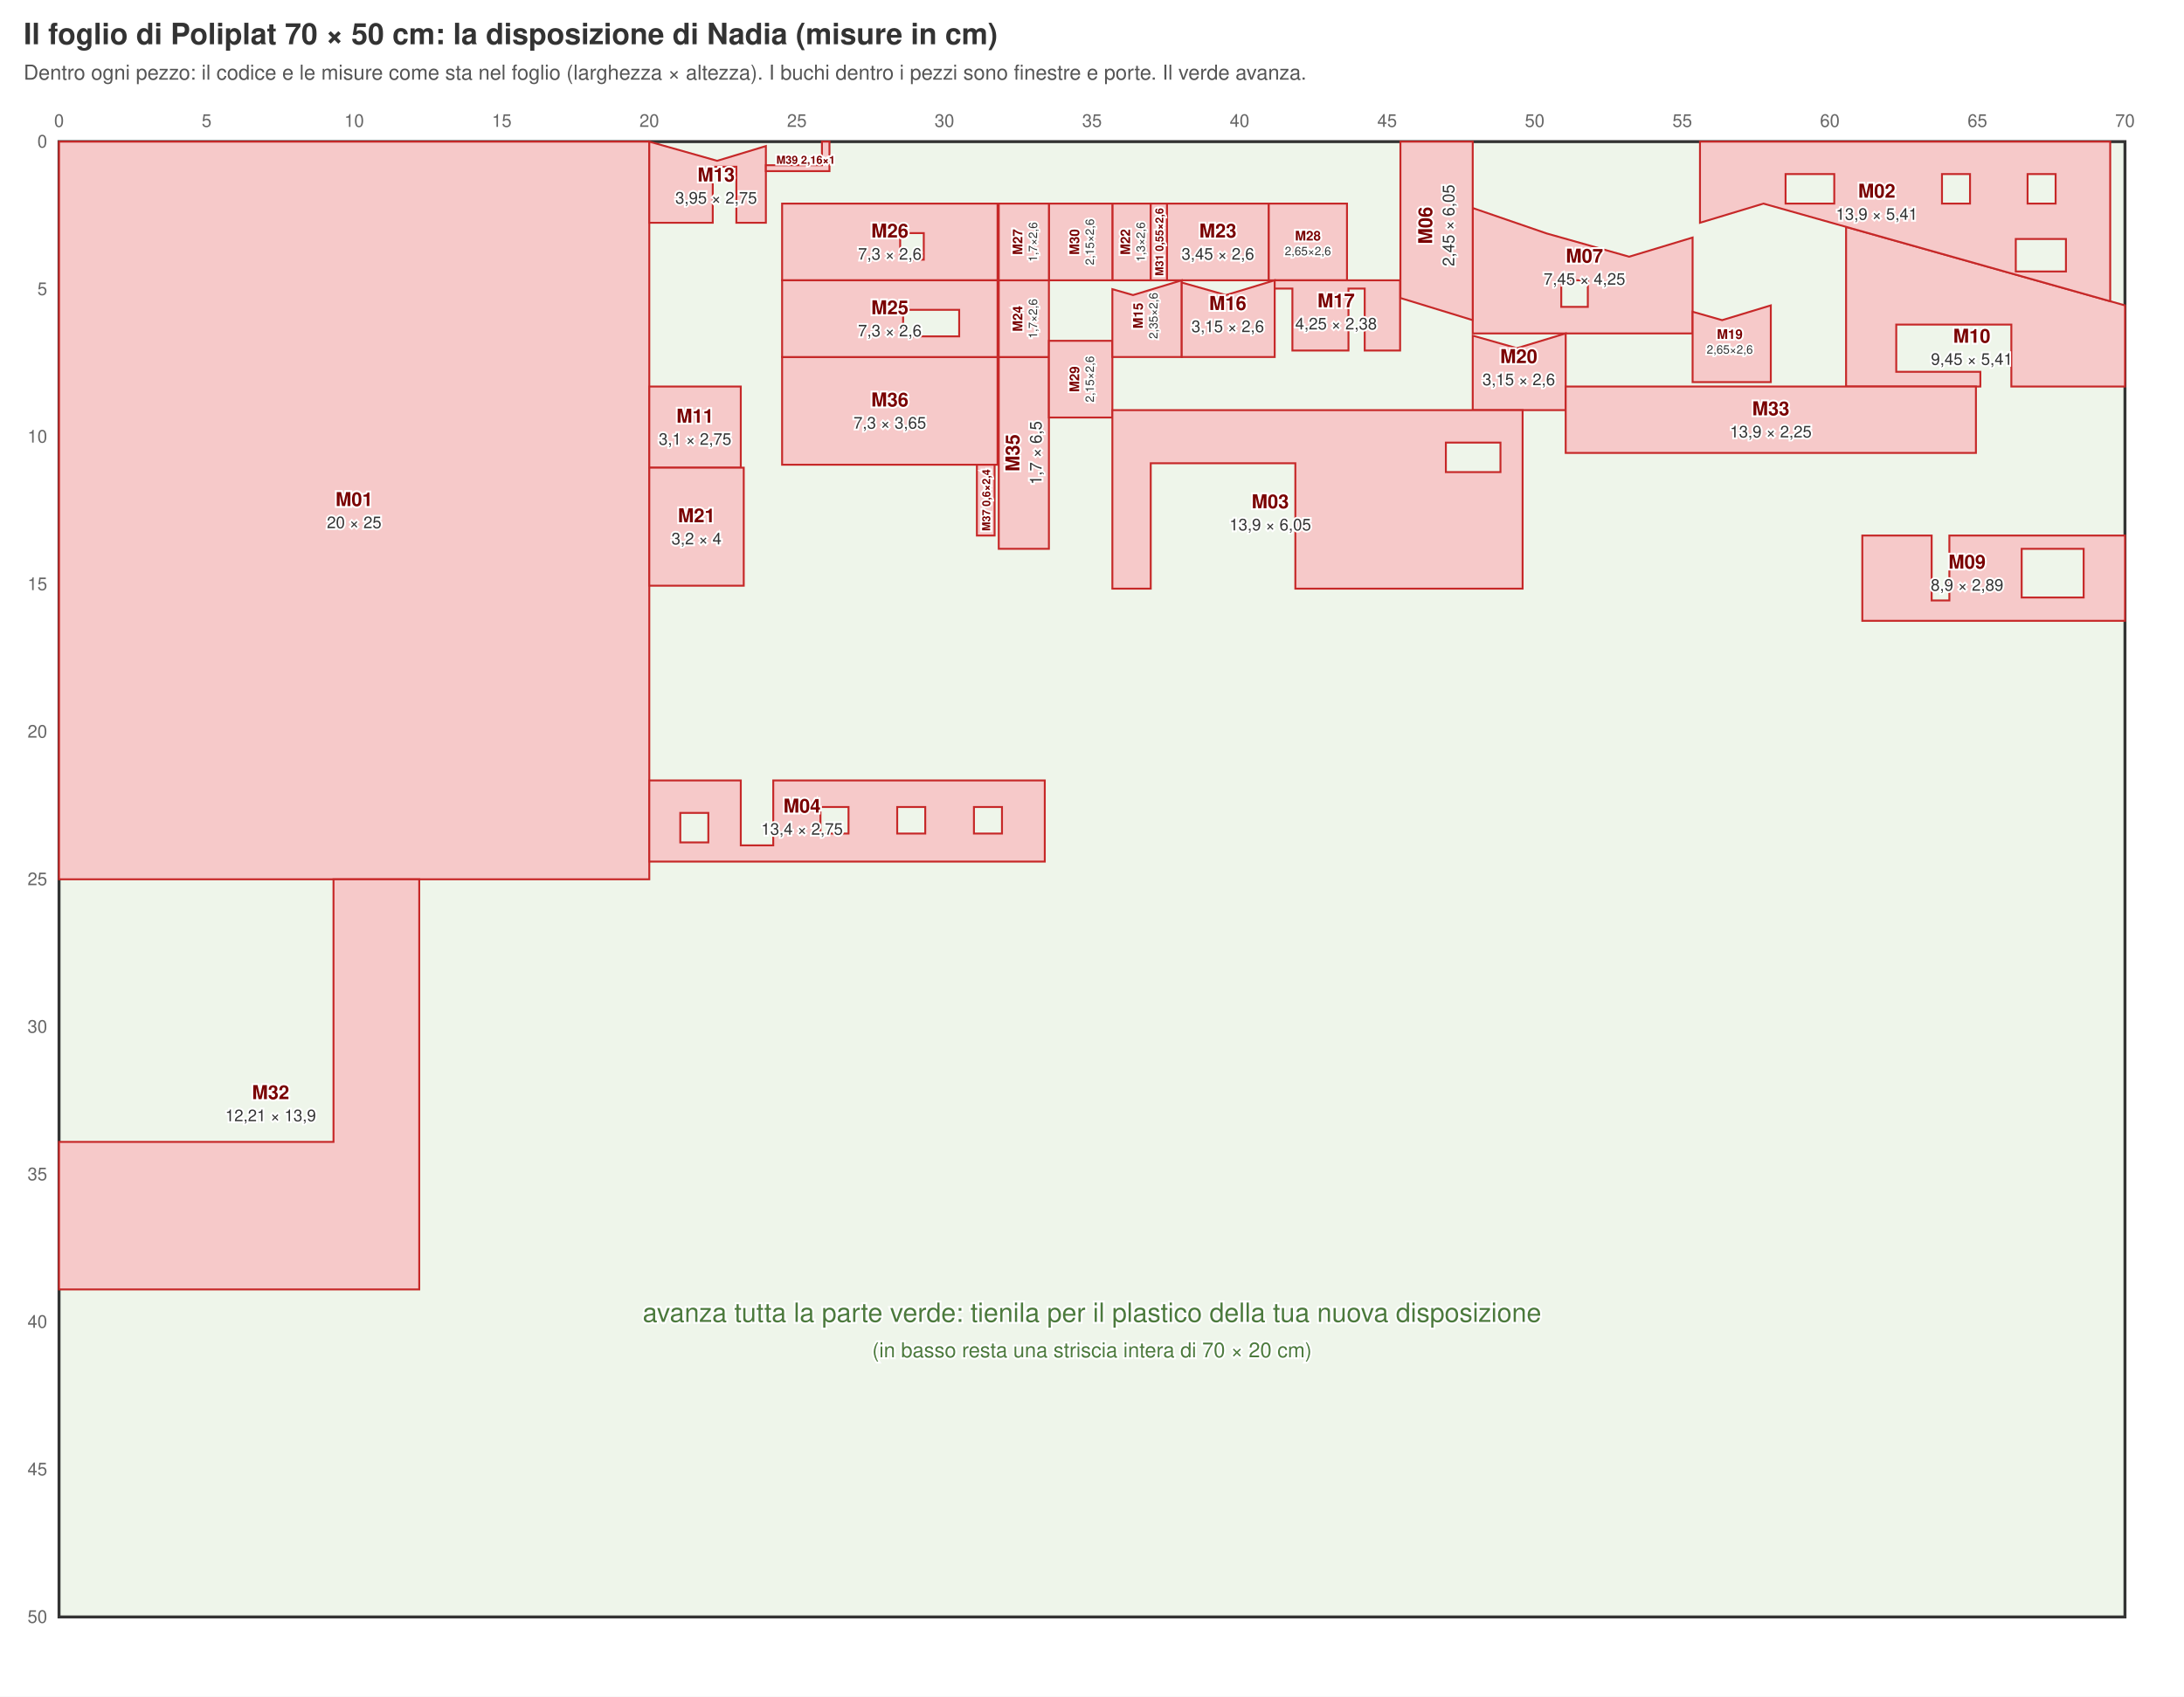
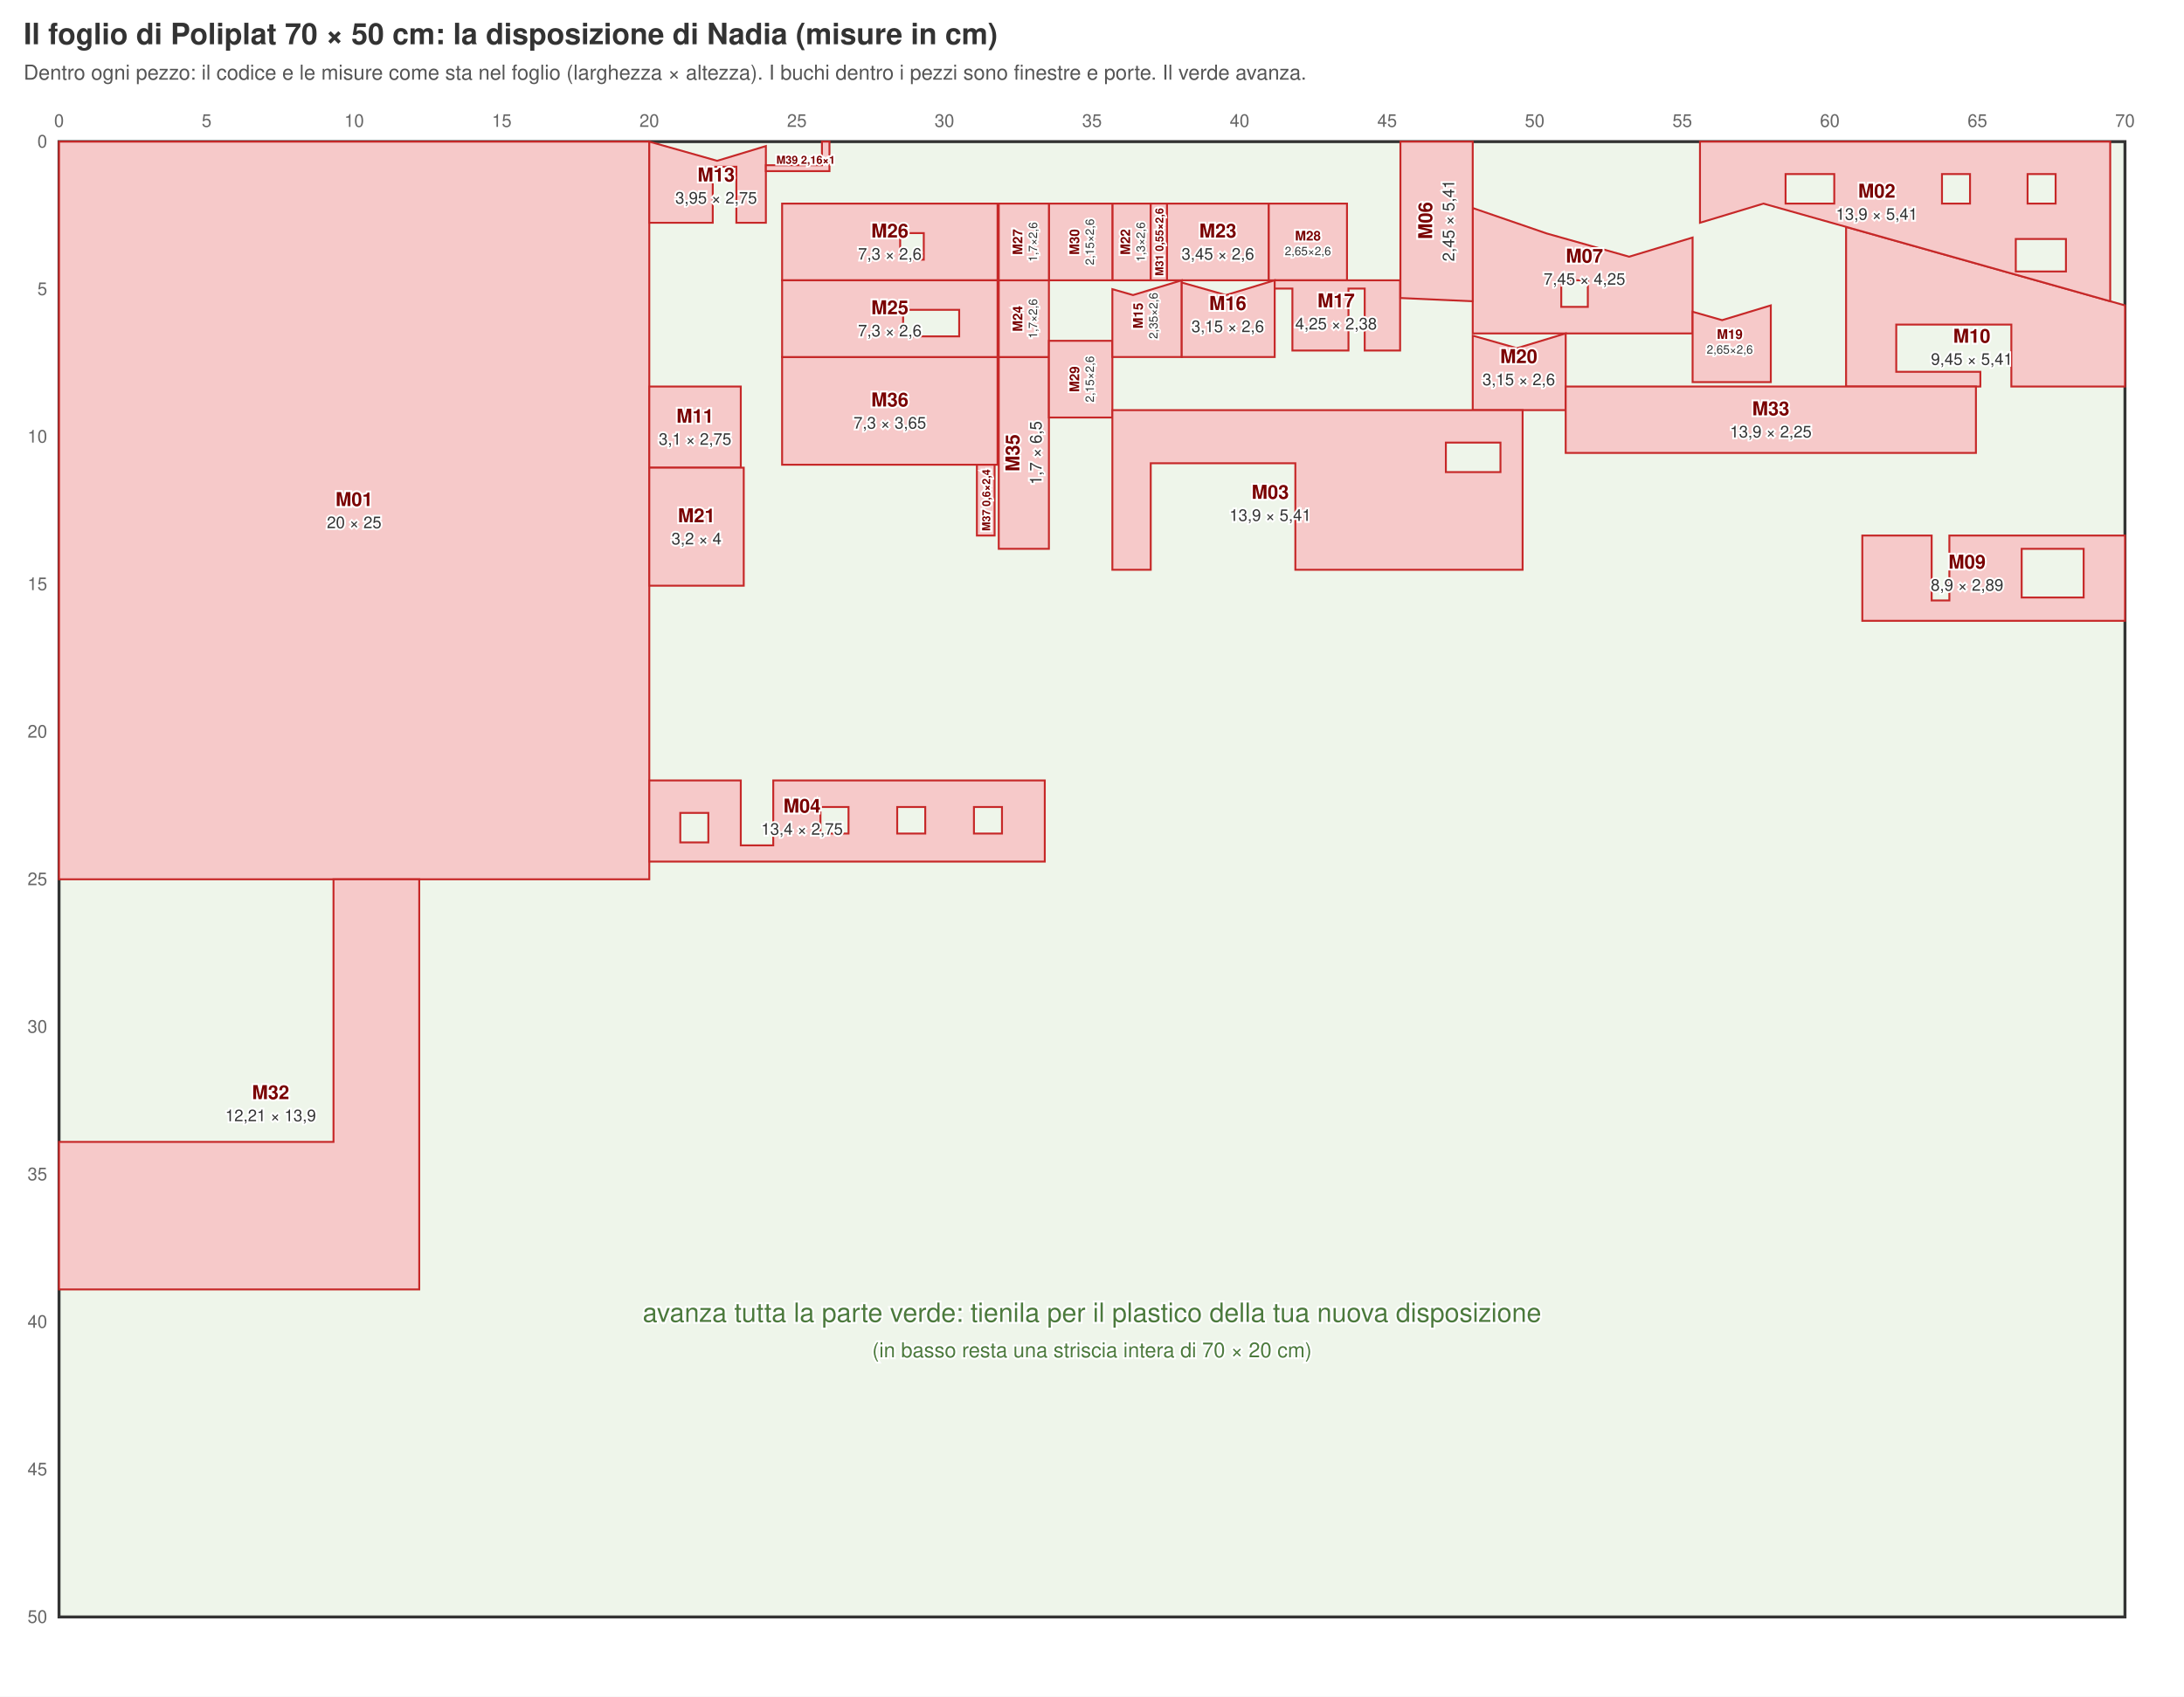
<svg xmlns="http://www.w3.org/2000/svg" viewBox="0 0 1480 1150" width="1480" height="1150">
  <rect width="100%" height="100%" fill="#ffffff" />
  <text x="16" y="30" font-family="Helvetica, Arial, sans-serif" font-size="20" font-weight="bold" fill="#333">Il foglio di Poliplat 70 × 50 cm: la disposizione di Nadia (misure in cm)</text>
  <text x="16" y="54" font-family="Helvetica, Arial, sans-serif" font-size="14" fill="#555">Dentro ogni pezzo: il codice e le misure come sta nel foglio (larghezza × altezza). I buchi dentro i pezzi sono finestre e porte. Il verde avanza.</text>
  <rect x="40" y="96" width="1400.0" height="1000.0" fill="#eef5ea" stroke="#333" stroke-width="2" />
  <text x="40.0" y="86.0" font-family="Helvetica, Arial, sans-serif" font-size="12" fill="#666" text-anchor="middle" stroke="#fff" stroke-width="2.5" paint-order="stroke">0</text>
  <text x="140.0" y="86.0" font-family="Helvetica, Arial, sans-serif" font-size="12" fill="#666" text-anchor="middle" stroke="#fff" stroke-width="2.5" paint-order="stroke">5</text>
  <text x="240.0" y="86.0" font-family="Helvetica, Arial, sans-serif" font-size="12" fill="#666" text-anchor="middle" stroke="#fff" stroke-width="2.5" paint-order="stroke">10</text>
  <text x="340.0" y="86.0" font-family="Helvetica, Arial, sans-serif" font-size="12" fill="#666" text-anchor="middle" stroke="#fff" stroke-width="2.5" paint-order="stroke">15</text>
  <text x="440.0" y="86.0" font-family="Helvetica, Arial, sans-serif" font-size="12" fill="#666" text-anchor="middle" stroke="#fff" stroke-width="2.5" paint-order="stroke">20</text>
  <text x="540.0" y="86.0" font-family="Helvetica, Arial, sans-serif" font-size="12" fill="#666" text-anchor="middle" stroke="#fff" stroke-width="2.5" paint-order="stroke">25</text>
  <text x="640.0" y="86.0" font-family="Helvetica, Arial, sans-serif" font-size="12" fill="#666" text-anchor="middle" stroke="#fff" stroke-width="2.5" paint-order="stroke">30</text>
  <text x="740.0" y="86.0" font-family="Helvetica, Arial, sans-serif" font-size="12" fill="#666" text-anchor="middle" stroke="#fff" stroke-width="2.5" paint-order="stroke">35</text>
  <text x="840.0" y="86.0" font-family="Helvetica, Arial, sans-serif" font-size="12" fill="#666" text-anchor="middle" stroke="#fff" stroke-width="2.5" paint-order="stroke">40</text>
  <text x="940.0" y="86.0" font-family="Helvetica, Arial, sans-serif" font-size="12" fill="#666" text-anchor="middle" stroke="#fff" stroke-width="2.5" paint-order="stroke">45</text>
  <text x="1040.0" y="86.0" font-family="Helvetica, Arial, sans-serif" font-size="12" fill="#666" text-anchor="middle" stroke="#fff" stroke-width="2.5" paint-order="stroke">50</text>
  <text x="1140.0" y="86.0" font-family="Helvetica, Arial, sans-serif" font-size="12" fill="#666" text-anchor="middle" stroke="#fff" stroke-width="2.5" paint-order="stroke">55</text>
  <text x="1240.0" y="86.0" font-family="Helvetica, Arial, sans-serif" font-size="12" fill="#666" text-anchor="middle" stroke="#fff" stroke-width="2.5" paint-order="stroke">60</text>
  <text x="1340.0" y="86.0" font-family="Helvetica, Arial, sans-serif" font-size="12" fill="#666" text-anchor="middle" stroke="#fff" stroke-width="2.5" paint-order="stroke">65</text>
  <text x="1440.0" y="86.0" font-family="Helvetica, Arial, sans-serif" font-size="12" fill="#666" text-anchor="middle" stroke="#fff" stroke-width="2.5" paint-order="stroke">70</text>
  <text x="32.0" y="100.0" font-family="Helvetica, Arial, sans-serif" font-size="12" fill="#666" text-anchor="end" stroke="#fff" stroke-width="2.5" paint-order="stroke">0</text>
  <text x="32.0" y="200.0" font-family="Helvetica, Arial, sans-serif" font-size="12" fill="#666" text-anchor="end" stroke="#fff" stroke-width="2.5" paint-order="stroke">5</text>
  <text x="32.0" y="300.0" font-family="Helvetica, Arial, sans-serif" font-size="12" fill="#666" text-anchor="end" stroke="#fff" stroke-width="2.5" paint-order="stroke">10</text>
  <text x="32.0" y="400.0" font-family="Helvetica, Arial, sans-serif" font-size="12" fill="#666" text-anchor="end" stroke="#fff" stroke-width="2.5" paint-order="stroke">15</text>
  <text x="32.0" y="500.0" font-family="Helvetica, Arial, sans-serif" font-size="12" fill="#666" text-anchor="end" stroke="#fff" stroke-width="2.5" paint-order="stroke">20</text>
  <text x="32.0" y="600.0" font-family="Helvetica, Arial, sans-serif" font-size="12" fill="#666" text-anchor="end" stroke="#fff" stroke-width="2.5" paint-order="stroke">25</text>
  <text x="32.0" y="700.0" font-family="Helvetica, Arial, sans-serif" font-size="12" fill="#666" text-anchor="end" stroke="#fff" stroke-width="2.5" paint-order="stroke">30</text>
  <text x="32.0" y="800.0" font-family="Helvetica, Arial, sans-serif" font-size="12" fill="#666" text-anchor="end" stroke="#fff" stroke-width="2.5" paint-order="stroke">35</text>
  <text x="32.0" y="900.0" font-family="Helvetica, Arial, sans-serif" font-size="12" fill="#666" text-anchor="end" stroke="#fff" stroke-width="2.5" paint-order="stroke">40</text>
  <text x="32.0" y="1000.0" font-family="Helvetica, Arial, sans-serif" font-size="12" fill="#666" text-anchor="end" stroke="#fff" stroke-width="2.5" paint-order="stroke">45</text>
  <text x="32.0" y="1100.0" font-family="Helvetica, Arial, sans-serif" font-size="12" fill="#666" text-anchor="end" stroke="#fff" stroke-width="2.5" paint-order="stroke">50</text>
  <path d="M 40.0 96.0 L 40.0 596.0 L 440.0 596.0 L 440.0 96.0 Z" fill="#f6c9c9" fill-rule="evenodd" stroke="#c62828" stroke-width="1.3" />
  <path d="M 676.0 242.0 L 530.0 242.0 L 530.0 315.0 L 676.0 315.0 Z" fill="#f6c9c9" fill-rule="evenodd" stroke="#c62828" stroke-width="1.3" />
  <path d="M 676.0 138.0 L 530.0 138.0 L 530.0 190.0 L 676.0 190.0 Z M 626.0 158.0 L 610.0 158.0 L 610.0 176.0 L 626.0 176.0 Z" fill="#f6c9c9" fill-rule="evenodd" stroke="#c62828" stroke-width="1.3" />
  <path d="M 753.8 190.0 L 779.8 190.0 L 779.8 138.0 L 753.8 138.0 Z" fill="#f6c9c9" fill-rule="evenodd" stroke="#c62828" stroke-width="1.3" />
  <path d="M 710.8 242.0 L 676.8 242.0 L 676.8 372.0 L 710.8 372.0 Z" fill="#f6c9c9" fill-rule="evenodd" stroke="#c62828" stroke-width="1.3" />
  <path d="M 710.8 190.0 L 676.8 190.0 L 676.8 242.0 L 710.8 242.0 Z" fill="#f6c9c9" fill-rule="evenodd" stroke="#c62828" stroke-width="1.3" />
  <path d="M 676.0 190.0 L 530.0 190.0 L 530.0 242.0 L 676.0 242.0 Z M 650.0 210.0 L 612.0 210.0 L 612.0 228.0 L 650.0 228.0 Z" fill="#f6c9c9" fill-rule="evenodd" stroke="#c62828" stroke-width="1.3" />
  <path d="M 662.0 363.0 L 674.0 363.0 L 674.0 315.0 L 662.0 315.0 Z" fill="#f6c9c9" fill-rule="evenodd" stroke="#c62828" stroke-width="1.3" />
  <path d="M 502.0 262.0 L 440.0 262.0 L 440.0 317.0 L 502.0 317.0 Z" fill="#f6c9c9" fill-rule="evenodd" stroke="#c62828" stroke-width="1.3" />
  <path d="M 710.8 283.0 L 753.8 283.0 L 753.8 231.0 L 710.8 231.0 Z" fill="#f6c9c9" fill-rule="evenodd" stroke="#c62828" stroke-width="1.3" />
  <path d="M 504.0 317.0 L 440.0 317.0 L 440.0 397.0 L 504.0 397.0 Z" fill="#f6c9c9" fill-rule="evenodd" stroke="#c62828" stroke-width="1.3" />
  <path d="M 790.8 190.0 L 859.8 190.0 L 859.8 138.0 L 790.8 138.0 Z" fill="#f6c9c9" fill-rule="evenodd" stroke="#c62828" stroke-width="1.3" />
  <path d="M 859.8 190.0 L 912.8 190.0 L 912.8 138.0 L 859.8 138.0 Z" fill="#f6c9c9" fill-rule="evenodd" stroke="#c62828" stroke-width="1.3" />
  <path d="M 710.8 190.0 L 753.8 190.0 L 753.8 138.0 L 710.8 138.0 Z" fill="#f6c9c9" fill-rule="evenodd" stroke="#c62828" stroke-width="1.3" />
  <path d="M 710.8 138.0 L 676.8 138.0 L 676.8 190.0 L 710.8 190.0 Z" fill="#f6c9c9" fill-rule="evenodd" stroke="#c62828" stroke-width="1.3" />
  <path d="M 779.8 190.0 L 790.8 190.0 L 790.8 138.0 L 779.8 138.0 Z" fill="#f6c9c9" fill-rule="evenodd" stroke="#c62828" stroke-width="1.3" />
  <path d="M 440.0 529.0 L 502.0 529.0 L 502.0 573.0 L 524.0 573.0 L 524.0 529.0 L 708.0 529.0 L 708.0 584.0 L 440.0 584.0 Z M 461.0 571.0 L 480.0 571.0 L 480.0 551.0 L 461.0 551.0 Z M 556.0 565.0 L 575.0 565.0 L 575.0 547.0 L 556.0 547.0 Z M 608.0 565.0 L 627.0 565.0 L 627.0 547.0 L 608.0 547.0 Z M 660.0 565.0 L 679.0 565.0 L 679.0 547.0 L 660.0 547.0 Z" fill="#f6c9c9" fill-rule="evenodd" stroke="#c62828" stroke-width="1.3" />
  <path d="M 1251.0 262.0 L 1342.0 262.0 L 1342.0 252.0 L 1285.0 252.0 L 1285.0 220.0 L 1363.0 220.0 L 1363.0 262.0 L 1440.0 262.0 L 1440.0 207.0 L 1251.0 153.8 Z" fill="#f6c9c9" fill-rule="evenodd" stroke="#c62828" stroke-width="1.3" />
  <path d="M 753.8 242.0 L 800.8 242.0 L 800.8 190.0 L 767.8 200.0 L 753.8 196.0 Z" fill="#f6c9c9" fill-rule="evenodd" stroke="#c62828" stroke-width="1.3" />
  <path d="M 440.0 151.0 L 483.0 151.0 L 483.0 113.0 L 499.0 113.0 L 499.0 151.0 L 519.0 151.0 L 519.0 99.0 L 486.0 109.0 L 440.0 96.0 Z" fill="#f6c9c9" fill-rule="evenodd" stroke="#c62828" stroke-width="1.3" />
  <path d="M 998.0 226.0 L 1147.0 226.0 L 1147.0 161.0 L 1104.0 174.0 L 1048.0 158.2 L 998.0 141.0 Z M 1058.0 190.0 L 1076.0 190.0 L 1076.0 208.0 L 1058.0 208.0 Z" fill="#f6c9c9" fill-rule="evenodd" stroke="#c62828" stroke-width="1.3" />
  <path d="M 1440.0 363.0 L 1321.0 363.0 L 1321.0 407.0 L 1309.0 407.0 L 1309.0 363.0 L 1262.0 363.0 L 1262.0 420.8 L 1440.0 420.8 Z M 1412.0 405.0 L 1370.0 405.0 L 1370.0 372.0 L 1412.0 372.0 Z" fill="#f6c9c9" fill-rule="evenodd" stroke="#c62828" stroke-width="1.3" />
  <path d="M 800.8 242.0 L 863.8 242.0 L 863.8 190.0 L 830.8 200.0 L 800.8 191.5 Z" fill="#f6c9c9" fill-rule="evenodd" stroke="#c62828" stroke-width="1.3" />
  <path d="M 863.8 195.6 L 875.8 195.6 L 875.8 237.6 L 913.8 237.6 L 913.8 195.6 L 924.8 195.6 L 924.8 237.6 L 948.8 237.6 L 948.8 190.0 L 863.8 190.0 Z" fill="#f6c9c9" fill-rule="evenodd" stroke="#c62828" stroke-width="1.3" />
  <path d="M 1147.0 259.0 L 1200.0 259.0 L 1200.0 207.0 L 1167.0 217.0 L 1147.0 211.3 Z" fill="#f6c9c9" fill-rule="evenodd" stroke="#c62828" stroke-width="1.3" />
  <path d="M 998.0 278.0 L 1061.0 278.0 L 1061.0 226.0 L 1028.0 236.0 L 998.0 227.5 Z" fill="#f6c9c9" fill-rule="evenodd" stroke="#c62828" stroke-width="1.3" />
  <path d="M 557.0 96.0 L 557.0 112.0 L 519.0 112.0 L 519.0 116.0 L 562.1 116.0 L 562.1 96.0 Z" fill="#f6c9c9" fill-rule="evenodd" stroke="#c62828" stroke-width="1.3" />
  <path d="M 1061.0 262.0 L 1061.0 307.0 L 1339.0 307.0 L 1339.0 262.0 Z" fill="#f6c9c9" fill-rule="evenodd" stroke="#c62828" stroke-width="1.3" />
  <path d="M 1430.0 96.0 L 1152.0 96.0 L 1152.0 151.0 L 1195.0 138.0 L 1430.0 204.2 Z M 1393.0 138.0 L 1374.0 138.0 L 1374.0 118.0 L 1393.0 118.0 Z M 1335.0 138.0 L 1316.0 138.0 L 1316.0 118.0 L 1335.0 118.0 Z M 1243.0 138.0 L 1210.0 138.0 L 1210.0 118.0 L 1243.0 118.0 Z M 1400.0 184.0 L 1366.0 184.0 L 1366.0 162.0 L 1400.0 162.0 Z" fill="#f6c9c9" fill-rule="evenodd" stroke="#c62828" stroke-width="1.3" />
-   <path d="M 998.0 96.0 L 949.0 96.0 L 949.0 202.0 L 998.0 217.0 Z" fill="#f6c9c9" fill-rule="evenodd" stroke="#c62828" stroke-width="1.3" />
  <path d="M 40.0 874.0 L 284.1 874.0 L 284.1 596.0 L 226.0 596.0 L 226.0 774.0 L 40.0 774.0 Z" fill="#f6c9c9" fill-rule="evenodd" stroke="#c62828" stroke-width="1.3" />
-   <path d="M 1031.8 278.0 L 753.8 278.0 L 753.8 399.0 L 779.8 399.0 L 779.8 314.0 L 877.8 314.0 L 877.8 399.0 L 1031.8 399.0 Z M 1016.8 320.0 L 979.8 320.0 L 979.8 300.0 L 1016.8 300.0 Z" fill="#f6c9c9" fill-rule="evenodd" stroke="#c62828" stroke-width="1.3" />
+   <path d="M 1031.8 278.0 L 753.8 278.0 L 753.8 386.2 L 779.8 386.2 L 779.8 314.0 L 877.8 314.0 L 877.8 386.2 L 1031.8 386.2 Z M 1016.8 320.0 L 979.8 320.0 L 979.8 300.0 L 1016.8 300.0 Z" fill="#f6c9c9" fill-rule="evenodd" stroke="#c62828" stroke-width="1.3" />
+   <path d="M 998.0 96.0 L 949.0 96.0 L 949.0 202.0 L 998.0 204.2 Z" fill="#f6c9c9" fill-rule="evenodd" stroke="#c62828" stroke-width="1.3" />
  <text x="240.0" y="343.0" font-family="Helvetica, Arial, sans-serif" font-size="13" font-weight="bold" fill="#7a0000" text-anchor="middle" stroke="#fff" stroke-width="2.5" paint-order="stroke">M01</text>
  <text x="240.0" y="358.0" font-family="Helvetica, Arial, sans-serif" font-size="11" fill="#333" text-anchor="middle" stroke="#fff" stroke-width="2.5" paint-order="stroke">20 × 25</text>
  <text x="603.0" y="275.5" font-family="Helvetica, Arial, sans-serif" font-size="13" font-weight="bold" fill="#7a0000" text-anchor="middle" stroke="#fff" stroke-width="2.5" paint-order="stroke">M36</text>
  <text x="603.0" y="290.5" font-family="Helvetica, Arial, sans-serif" font-size="11" fill="#333" text-anchor="middle" stroke="#fff" stroke-width="2.5" paint-order="stroke">7,3 × 3,65</text>
  <text x="603.0" y="161.0" font-family="Helvetica, Arial, sans-serif" font-size="13" font-weight="bold" fill="#7a0000" text-anchor="middle" stroke="#fff" stroke-width="2.5" paint-order="stroke">M26</text>
  <text x="603.0" y="176.0" font-family="Helvetica, Arial, sans-serif" font-size="11" fill="#333" text-anchor="middle" stroke="#fff" stroke-width="2.5" paint-order="stroke">7,3 × 2,6</text>
  <text x="765.8" y="164.0" font-family="Helvetica, Arial, sans-serif" font-size="9" font-weight="bold" fill="#7a0000" text-anchor="middle" stroke="#fff" stroke-width="2.5" paint-order="stroke" transform="rotate(-90 765.8 164.0)">M22</text>
  <text x="775.8" y="164.0" font-family="Helvetica, Arial, sans-serif" font-size="8" fill="#333" text-anchor="middle" stroke="#fff" stroke-width="2.5" paint-order="stroke" transform="rotate(-90 775.8 164.0)">1,3×2,6</text>
  <text x="690.8" y="307.0" font-family="Helvetica, Arial, sans-serif" font-size="13" font-weight="bold" fill="#7a0000" text-anchor="middle" stroke="#fff" stroke-width="2.5" paint-order="stroke" transform="rotate(-90 690.8 307.0)">M35</text>
  <text x="705.8" y="307.0" font-family="Helvetica, Arial, sans-serif" font-size="11" fill="#333" text-anchor="middle" stroke="#fff" stroke-width="2.5" paint-order="stroke" transform="rotate(-90 705.8 307.0)">1,7 × 6,5</text>
  <text x="692.8" y="216.0" font-family="Helvetica, Arial, sans-serif" font-size="9" font-weight="bold" fill="#7a0000" text-anchor="middle" stroke="#fff" stroke-width="2.5" paint-order="stroke" transform="rotate(-90 692.8 216.0)">M24</text>
  <text x="702.8" y="216.0" font-family="Helvetica, Arial, sans-serif" font-size="8" fill="#333" text-anchor="middle" stroke="#fff" stroke-width="2.5" paint-order="stroke" transform="rotate(-90 702.8 216.0)">1,7×2,6</text>
  <text x="603.0" y="213.0" font-family="Helvetica, Arial, sans-serif" font-size="13" font-weight="bold" fill="#7a0000" text-anchor="middle" stroke="#fff" stroke-width="2.5" paint-order="stroke">M25</text>
  <text x="603.0" y="228.0" font-family="Helvetica, Arial, sans-serif" font-size="11" fill="#333" text-anchor="middle" stroke="#fff" stroke-width="2.5" paint-order="stroke">7,3 × 2,6</text>
  <text x="671.0" y="339.0" font-family="Helvetica, Arial, sans-serif" font-size="7.5" font-weight="bold" fill="#7a0000" text-anchor="middle" stroke="#fff" stroke-width="2.5" paint-order="stroke" transform="rotate(-90 671.0 339.0)">M37 0,6×2,4</text>
  <text x="471.0" y="286.5" font-family="Helvetica, Arial, sans-serif" font-size="13" font-weight="bold" fill="#7a0000" text-anchor="middle" stroke="#fff" stroke-width="2.5" paint-order="stroke">M11</text>
  <text x="471.0" y="301.5" font-family="Helvetica, Arial, sans-serif" font-size="11" fill="#333" text-anchor="middle" stroke="#fff" stroke-width="2.5" paint-order="stroke">3,1 × 2,75</text>
  <text x="731.3" y="257.0" font-family="Helvetica, Arial, sans-serif" font-size="9" font-weight="bold" fill="#7a0000" text-anchor="middle" stroke="#fff" stroke-width="2.5" paint-order="stroke" transform="rotate(-90 731.3 257.0)">M29</text>
  <text x="741.3" y="257.0" font-family="Helvetica, Arial, sans-serif" font-size="8" fill="#333" text-anchor="middle" stroke="#fff" stroke-width="2.5" paint-order="stroke" transform="rotate(-90 741.3 257.0)">2,15×2,6</text>
  <text x="472.0" y="354.0" font-family="Helvetica, Arial, sans-serif" font-size="13" font-weight="bold" fill="#7a0000" text-anchor="middle" stroke="#fff" stroke-width="2.5" paint-order="stroke">M21</text>
  <text x="472.0" y="369.0" font-family="Helvetica, Arial, sans-serif" font-size="11" fill="#333" text-anchor="middle" stroke="#fff" stroke-width="2.5" paint-order="stroke">3,2 × 4</text>
  <text x="825.3" y="161.0" font-family="Helvetica, Arial, sans-serif" font-size="13" font-weight="bold" fill="#7a0000" text-anchor="middle" stroke="#fff" stroke-width="2.5" paint-order="stroke">M23</text>
  <text x="825.3" y="176.0" font-family="Helvetica, Arial, sans-serif" font-size="11" fill="#333" text-anchor="middle" stroke="#fff" stroke-width="2.5" paint-order="stroke">3,45 × 2,6</text>
  <text x="886.3" y="163.0" font-family="Helvetica, Arial, sans-serif" font-size="9" font-weight="bold" fill="#7a0000" text-anchor="middle" stroke="#fff" stroke-width="2.5" paint-order="stroke">M28</text>
  <text x="886.3" y="173.0" font-family="Helvetica, Arial, sans-serif" font-size="8" fill="#333" text-anchor="middle" stroke="#fff" stroke-width="2.5" paint-order="stroke">2,65×2,6</text>
  <text x="731.3" y="164.0" font-family="Helvetica, Arial, sans-serif" font-size="9" font-weight="bold" fill="#7a0000" text-anchor="middle" stroke="#fff" stroke-width="2.5" paint-order="stroke" transform="rotate(-90 731.3 164.0)">M30</text>
  <text x="741.3" y="164.0" font-family="Helvetica, Arial, sans-serif" font-size="8" fill="#333" text-anchor="middle" stroke="#fff" stroke-width="2.5" paint-order="stroke" transform="rotate(-90 741.3 164.0)">2,15×2,6</text>
  <text x="692.8" y="164.0" font-family="Helvetica, Arial, sans-serif" font-size="9" font-weight="bold" fill="#7a0000" text-anchor="middle" stroke="#fff" stroke-width="2.5" paint-order="stroke" transform="rotate(-90 692.8 164.0)">M27</text>
  <text x="702.8" y="164.0" font-family="Helvetica, Arial, sans-serif" font-size="8" fill="#333" text-anchor="middle" stroke="#fff" stroke-width="2.5" paint-order="stroke" transform="rotate(-90 702.8 164.0)">1,7×2,6</text>
  <text x="788.3" y="164.0" font-family="Helvetica, Arial, sans-serif" font-size="7.5" font-weight="bold" fill="#7a0000" text-anchor="middle" stroke="#fff" stroke-width="2.5" paint-order="stroke" transform="rotate(-90 788.3 164.0)">M31 0,55×2,6</text>
  <text x="543.5" y="550.8" font-family="Helvetica, Arial, sans-serif" font-size="13" font-weight="bold" fill="#7a0000" text-anchor="middle" stroke="#fff" stroke-width="2.5" paint-order="stroke">M04</text>
  <text x="543.5" y="565.8" font-family="Helvetica, Arial, sans-serif" font-size="11" fill="#333" text-anchor="middle" stroke="#fff" stroke-width="2.5" paint-order="stroke">13,4 × 2,75</text>
  <text x="1336.2" y="232.3" font-family="Helvetica, Arial, sans-serif" font-size="13" font-weight="bold" fill="#7a0000" text-anchor="middle" stroke="#fff" stroke-width="2.5" paint-order="stroke">M10</text>
  <text x="1336.2" y="247.3" font-family="Helvetica, Arial, sans-serif" font-size="11" fill="#333" text-anchor="middle" stroke="#fff" stroke-width="2.5" paint-order="stroke">9,45 × 5,41</text>
  <text x="774.4" y="214.0" font-family="Helvetica, Arial, sans-serif" font-size="9" font-weight="bold" fill="#7a0000" text-anchor="middle" stroke="#fff" stroke-width="2.5" paint-order="stroke" transform="rotate(-90 774.4 214.0)">M15</text>
  <text x="784.4" y="214.0" font-family="Helvetica, Arial, sans-serif" font-size="8" fill="#333" text-anchor="middle" stroke="#fff" stroke-width="2.5" paint-order="stroke" transform="rotate(-90 784.4 214.0)">2,35×2,6</text>
  <text x="485.3" y="123.0" font-family="Helvetica, Arial, sans-serif" font-size="13" font-weight="bold" fill="#7a0000" text-anchor="middle" stroke="#fff" stroke-width="2.5" paint-order="stroke">M13</text>
  <text x="485.3" y="138.0" font-family="Helvetica, Arial, sans-serif" font-size="11" fill="#333" text-anchor="middle" stroke="#fff" stroke-width="2.5" paint-order="stroke">3,95 × 2,75</text>
  <text x="1073.7" y="178.0" font-family="Helvetica, Arial, sans-serif" font-size="13" font-weight="bold" fill="#7a0000" text-anchor="middle" stroke="#fff" stroke-width="2.5" paint-order="stroke">M07</text>
  <text x="1073.7" y="193.0" font-family="Helvetica, Arial, sans-serif" font-size="11" fill="#333" text-anchor="middle" stroke="#fff" stroke-width="2.5" paint-order="stroke">7,45 × 4,25</text>
  <text x="1333.0" y="385.4" font-family="Helvetica, Arial, sans-serif" font-size="13" font-weight="bold" fill="#7a0000" text-anchor="middle" stroke="#fff" stroke-width="2.5" paint-order="stroke">M09</text>
  <text x="1333.0" y="400.4" font-family="Helvetica, Arial, sans-serif" font-size="11" fill="#333" text-anchor="middle" stroke="#fff" stroke-width="2.5" paint-order="stroke">8,9 × 2,89</text>
  <text x="832.0" y="210.1" font-family="Helvetica, Arial, sans-serif" font-size="13" font-weight="bold" fill="#7a0000" text-anchor="middle" stroke="#fff" stroke-width="2.5" paint-order="stroke">M16</text>
  <text x="832.0" y="225.1" font-family="Helvetica, Arial, sans-serif" font-size="11" fill="#333" text-anchor="middle" stroke="#fff" stroke-width="2.5" paint-order="stroke">3,15 × 2,6</text>
  <text x="905.4" y="208.3" font-family="Helvetica, Arial, sans-serif" font-size="13" font-weight="bold" fill="#7a0000" text-anchor="middle" stroke="#fff" stroke-width="2.5" paint-order="stroke">M17</text>
  <text x="905.4" y="223.3" font-family="Helvetica, Arial, sans-serif" font-size="11" fill="#333" text-anchor="middle" stroke="#fff" stroke-width="2.5" paint-order="stroke">4,25 × 2,38</text>
  <text x="1172.2" y="229.7" font-family="Helvetica, Arial, sans-serif" font-size="9" font-weight="bold" fill="#7a0000" text-anchor="middle" stroke="#fff" stroke-width="2.5" paint-order="stroke">M19</text>
  <text x="1172.2" y="239.7" font-family="Helvetica, Arial, sans-serif" font-size="8" fill="#333" text-anchor="middle" stroke="#fff" stroke-width="2.5" paint-order="stroke">2,65×2,6</text>
  <text x="1029.2" y="246.1" font-family="Helvetica, Arial, sans-serif" font-size="13" font-weight="bold" fill="#7a0000" text-anchor="middle" stroke="#fff" stroke-width="2.5" paint-order="stroke">M20</text>
  <text x="1029.2" y="261.1" font-family="Helvetica, Arial, sans-serif" font-size="11" fill="#333" text-anchor="middle" stroke="#fff" stroke-width="2.5" paint-order="stroke">3,15 × 2,6</text>
  <text x="546.0" y="111.0" font-family="Helvetica, Arial, sans-serif" font-size="7.5" font-weight="bold" fill="#7a0000" text-anchor="middle" stroke="#fff" stroke-width="2.5" paint-order="stroke">M39 2,16×1</text>
  <text x="1200.0" y="281.5" font-family="Helvetica, Arial, sans-serif" font-size="13" font-weight="bold" fill="#7a0000" text-anchor="middle" stroke="#fff" stroke-width="2.5" paint-order="stroke">M33</text>
  <text x="1200.0" y="296.5" font-family="Helvetica, Arial, sans-serif" font-size="11" fill="#333" text-anchor="middle" stroke="#fff" stroke-width="2.5" paint-order="stroke">13,9 × 2,25</text>
  <text x="1271.8" y="134.0" font-family="Helvetica, Arial, sans-serif" font-size="13" font-weight="bold" fill="#7a0000" text-anchor="middle" stroke="#fff" stroke-width="2.5" paint-order="stroke">M02</text>
  <text x="1271.8" y="149.0" font-family="Helvetica, Arial, sans-serif" font-size="11" fill="#333" text-anchor="middle" stroke="#fff" stroke-width="2.5" paint-order="stroke">13,9 × 5,41</text>
-   <text x="970.5" y="152.8" font-family="Helvetica, Arial, sans-serif" font-size="13" font-weight="bold" fill="#7a0000" text-anchor="middle" stroke="#fff" stroke-width="2.5" paint-order="stroke" transform="rotate(-90 970.5 152.8)">M06</text>
-   <text x="985.5" y="152.8" font-family="Helvetica, Arial, sans-serif" font-size="11" fill="#333" text-anchor="middle" stroke="#fff" stroke-width="2.5" paint-order="stroke" transform="rotate(-90 985.5 152.8)">2,45 × 6,05</text>
  <text x="183.4" y="745.0" font-family="Helvetica, Arial, sans-serif" font-size="13" font-weight="bold" fill="#7a0000" text-anchor="middle" stroke="#fff" stroke-width="2.5" paint-order="stroke">M32</text>
  <text x="183.4" y="760.0" font-family="Helvetica, Arial, sans-serif" font-size="11" fill="#333" text-anchor="middle" stroke="#fff" stroke-width="2.5" paint-order="stroke">12,21 × 13,9</text>
-   <text x="860.8" y="344.5" font-family="Helvetica, Arial, sans-serif" font-size="13" font-weight="bold" fill="#7a0000" text-anchor="middle" stroke="#fff" stroke-width="2.5" paint-order="stroke">M03</text>
-   <text x="860.8" y="359.5" font-family="Helvetica, Arial, sans-serif" font-size="11" fill="#333" text-anchor="middle" stroke="#fff" stroke-width="2.5" paint-order="stroke">13,9 × 6,05</text>
+   <text x="860.8" y="338.1" font-family="Helvetica, Arial, sans-serif" font-size="13" font-weight="bold" fill="#7a0000" text-anchor="middle" stroke="#fff" stroke-width="2.5" paint-order="stroke">M03</text>
+   <text x="860.8" y="353.1" font-family="Helvetica, Arial, sans-serif" font-size="11" fill="#333" text-anchor="middle" stroke="#fff" stroke-width="2.5" paint-order="stroke">13,9 × 5,41</text>
+   <text x="970.5" y="149.5" font-family="Helvetica, Arial, sans-serif" font-size="13" font-weight="bold" fill="#7a0000" text-anchor="middle" stroke="#fff" stroke-width="2.5" paint-order="stroke" transform="rotate(-90 970.5 149.5)">M06</text>
+   <text x="985.5" y="149.5" font-family="Helvetica, Arial, sans-serif" font-size="11" fill="#333" text-anchor="middle" stroke="#fff" stroke-width="2.5" paint-order="stroke" transform="rotate(-90 985.5 149.5)">2,45 × 5,41</text>
  <text x="740.0" y="896.0" font-family="Helvetica, Arial, sans-serif" font-size="18" fill="#4c7a3d" text-anchor="middle" stroke="#fff" stroke-width="2.5" paint-order="stroke">avanza tutta la parte verde: tienila per il plastico della tua nuova disposizione</text>
  <text x="740.0" y="920.0" font-family="Helvetica, Arial, sans-serif" font-size="14" fill="#4c7a3d" text-anchor="middle" stroke="#fff" stroke-width="2.5" paint-order="stroke">(in basso resta una striscia intera di 70 × 20 cm)</text>
</svg>
